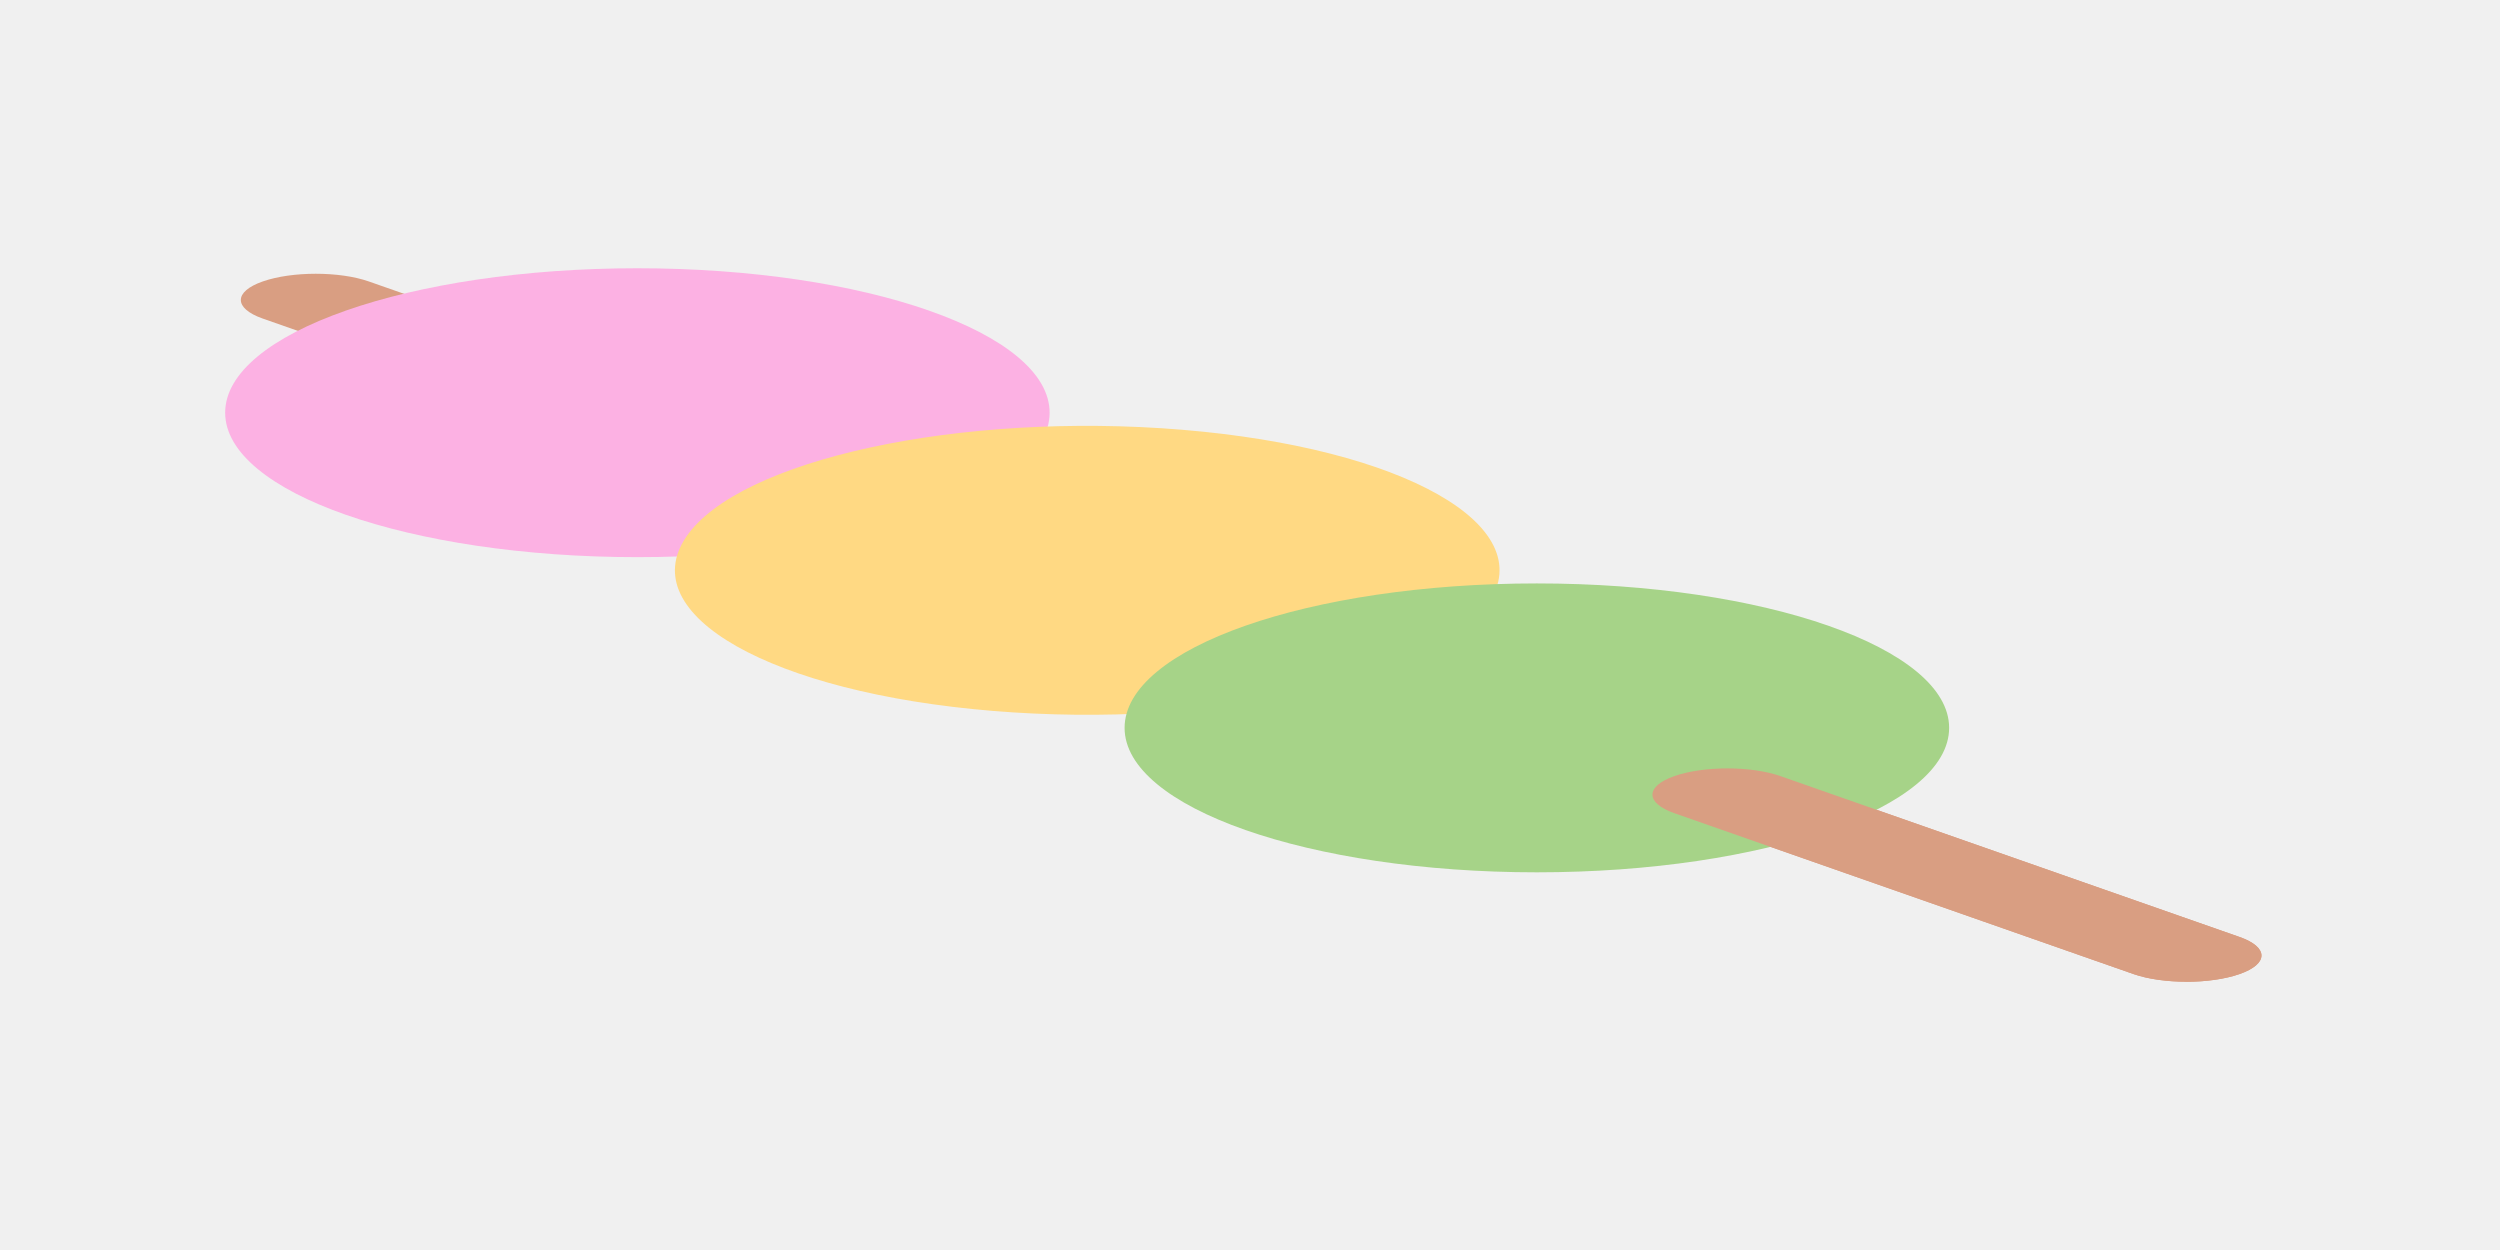
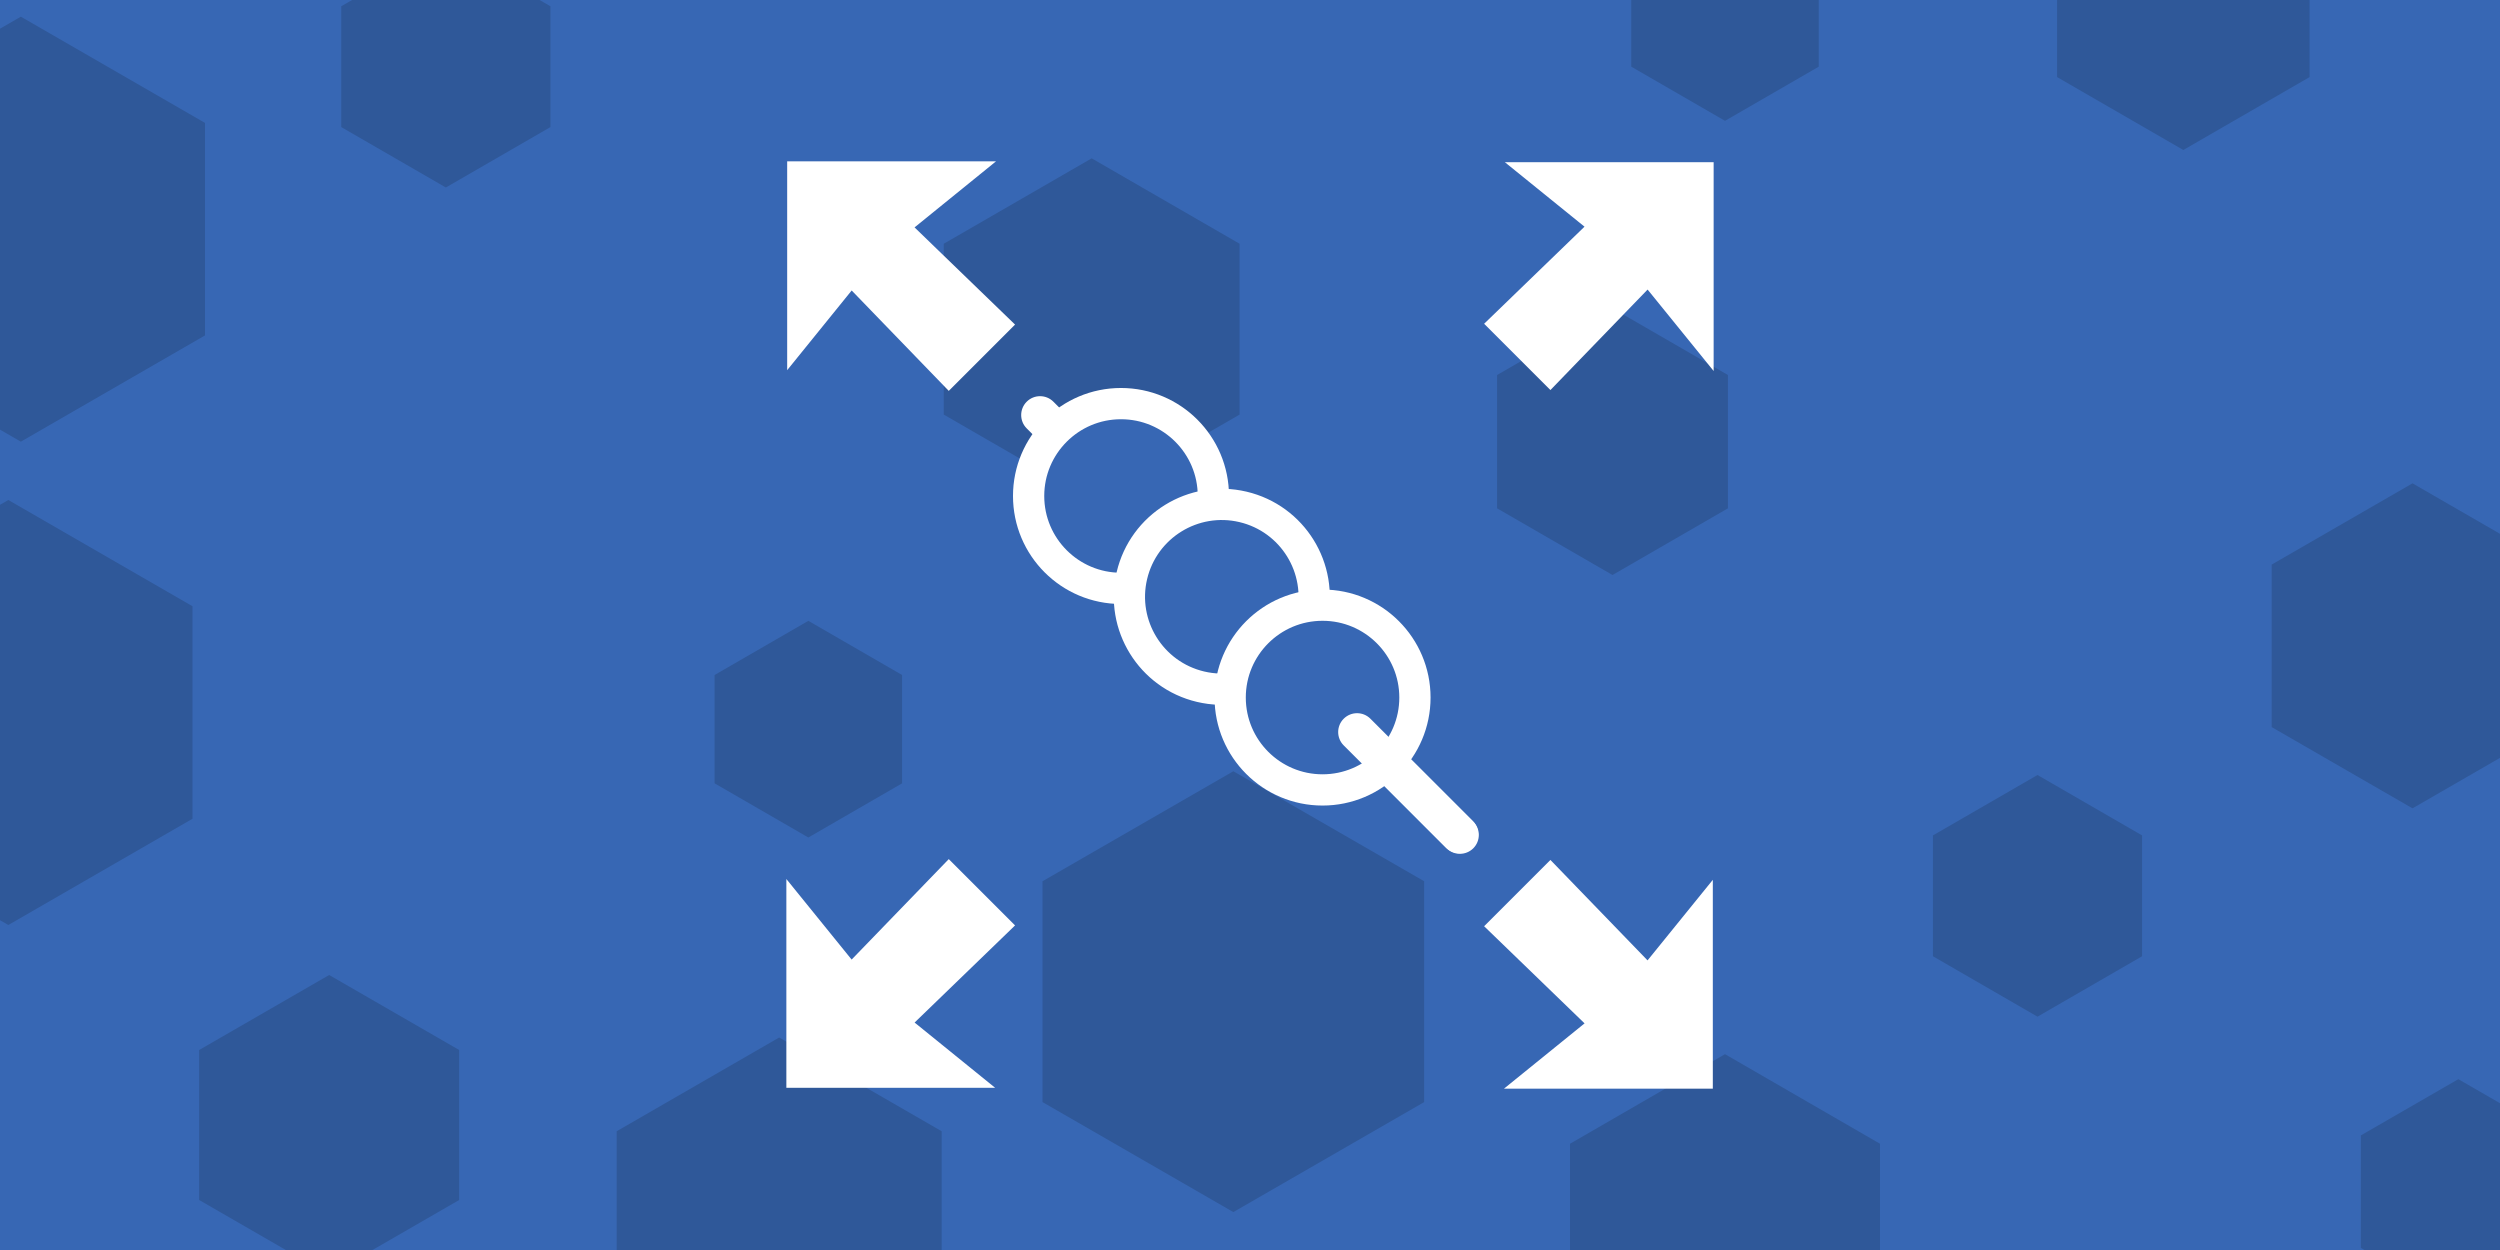
- <svg xmlns="http://www.w3.org/2000/svg" width="200" height="100" viewBox="0 0 52.917 26.458">
-   <g stroke-miterlimit="10" data-paper-data="{&quot;isPaintingLayer&quot;:true}" style="mix-blend-mode:normal">
-     <path fill="#d99e82" d="M46.281 20.78c-.405 0-.811-.054-1.121-.162L5.562 6.743c-.619-.217-.619-.57 0-.786.62-.217 1.625-.217 2.244 0l39.597 13.875c.62.216.62.569 0 .786-.31.108-.716.163-1.122.163z" />
-     <path fill="#fcb1e3" d="M22.217 8.735c0 1.689-3.906 3.058-8.725 3.058-4.82 0-8.726-1.37-8.726-3.058 0-1.688 3.907-3.057 8.726-3.057 4.819 0 8.725 1.369 8.725 3.057z" />
-     <path fill="#ffd983" d="M21.008 15.047c-4.69-.388-7.594-2.035-6.487-3.678 1.108-1.644 5.807-2.661 10.497-2.273 4.69.388 7.595 2.035 6.487 3.678-1.107 1.644-5.807 2.661-10.497 2.273z" />
-     <path fill="#a6d388" d="M41.257 15.406c0 1.689-3.908 3.058-8.727 3.058-4.819 0-8.726-1.37-8.726-3.058 0-1.688 3.907-3.057 8.726-3.057 4.819 0 8.727 1.369 8.727 3.057z" />
-     <path fill="#d99e82" d="M46.281 20.78c-.405 0-.811-.054-1.121-.162l-9.718-3.405c-.62-.217-.62-.57 0-.786.62-.217 1.623-.217 2.243 0l9.718 3.405c.62.217.62.57 0 .786-.31.108-.716.163-1.122.163z" />
+ <svg xmlns="http://www.w3.org/2000/svg" width="600" height="300" viewBox="0 0 600 300">
+   <path fill="#3767b4" d="M0 300V0h600v300z" style="fill-rule:nonzero;stroke:none;stroke-width:1;stroke-linecap:butt;stroke-linejoin:miter;stroke-miterlimit:10;stroke-dasharray:none;stroke-dashoffset:0" />
+   <path fill="#2f5899" d="m296 185.1 45.8 26.4v53l-45.8 26.4-45.8-26.4v-53zM262 38l35.5 20.5v41L262 120l-35.5-20.5v-41zM387 74l27.7 16V122l-27.7 16-27.7-16V90ZM579 116l33.8 19.5v39l-33.8 19.5-33.8-19.5v-39zM2 120l44.2 25.5v51L2 222l-44.2-25.5v-51zM107-13l25.1 14.5v29l-25.1 14.5L81.9 30.5v-29zM194 149l22.5 13v26l-22.5 13-22.5-13v-26zM489 186l25.1 14.5v29l-25.1 14.5-25.1-14.5v-29zM187 249l39 22.5v45l-39 22.5-39-22.5v-45zM524-34l30.3 17.5v35l-30.3 17.5-30.3-17.5v-35zM79 234l31.2 18v36L79 306l-31.2-18v-36zM590 259l23.4 13.5v27l-23.4 13.5-23.4-13.5v-27zM414 253l37.2 21.5v43l-37.2 21.5-37.2-21.5v-43zM414-23l22.5 13v26l-22.5 13-22.5-13v-26zM5 4l44.2 25.5v51L5 106l-44.2-25.5V29.5Z" style="fill-rule:nonzero;stroke:none;stroke-width:1;stroke-linecap:butt;stroke-linejoin:miter;stroke-miterlimit:10;stroke-dasharray:none;stroke-dashoffset:0" />
+   <g fill="#fff" style="fill-rule:nonzero;stroke-linecap:butt;stroke-linejoin:miter;stroke-miterlimit:10;stroke-dasharray:none;stroke-dashoffset:0">
+     <path d="M411.274 38.923v50.115L395.424 69.493l-23.325 24.12-15.91-15.91 24.095-23.301-19.125-15.48zM243.614 222.099l-24.108 23.312 19.335 15.666h-50.115V210.962l15.666 19.335 23.312-24.108zM188.923 38.726h50.115L219.493 54.576l24.12 23.325-15.91 15.91-23.301-24.095-15.48 19.125zM372.099 206.386l23.312 24.108 15.666-19.335v50.115h-50.115l19.335-15.666-24.108-23.312z" />
+   </g>
+   <g stroke="#fff" style="fill-rule:nonzero;stroke-linecap:butt;stroke-linejoin:miter;stroke-miterlimit:10;stroke-dasharray:none;stroke-dashoffset:0">
+     <path fill="#fff" d="M350.223 204.253c-1.031 0-2.062-.394-2.85-1.179L246.764 102.463c-1.573-1.573-1.573-4.127 0-5.7 1.573-1.573 4.127-1.573 5.7 0l100.609 100.609c1.573 1.573 1.573 4.127 0 5.7-.788.785-1.819 1.182-2.85 1.182z" />
+     <path fill="#3767b4" stroke-width="7.5" d="M291.209 119.037c0 12.244-9.926 22.17-22.17 22.17-12.244 0-22.17-9.926-22.17-22.17 0-12.244 9.926-22.17 22.17-22.17 12.244 0 22.17 9.926 22.17 22.17z" />
+     <path fill="#3767b4" stroke-width="7.5" d="M288.136 164.807c-11.916-2.814-19.296-14.755-16.482-26.672 2.814-11.916 14.755-19.296 26.672-16.482 11.916 2.814 19.296 14.755 16.482 26.672-2.814 11.916-14.755 19.296-26.672 16.482z" />
+     <path fill="#3767b4" stroke-width="7.5" d="M339.584 167.41c0 12.244-9.929 22.173-22.173 22.173-12.244 0-22.17-9.929-22.17-22.173 0-12.244 9.926-22.17 22.17-22.17 12.244 0 22.173 9.929 22.173 22.17z" />
+     <path fill="#fff" d="M350.386 204.417c-1.031 0-2.062-.394-2.85-1.179l-24.692-24.692c-1.576-1.573-1.576-4.127 0-5.7 1.576-1.573 4.124-1.573 5.7 0l24.692 24.692c1.573 1.573 1.573 4.127 0 5.7-.788.781-1.819 1.179-2.85 1.179z" />
  </g>
</svg>
